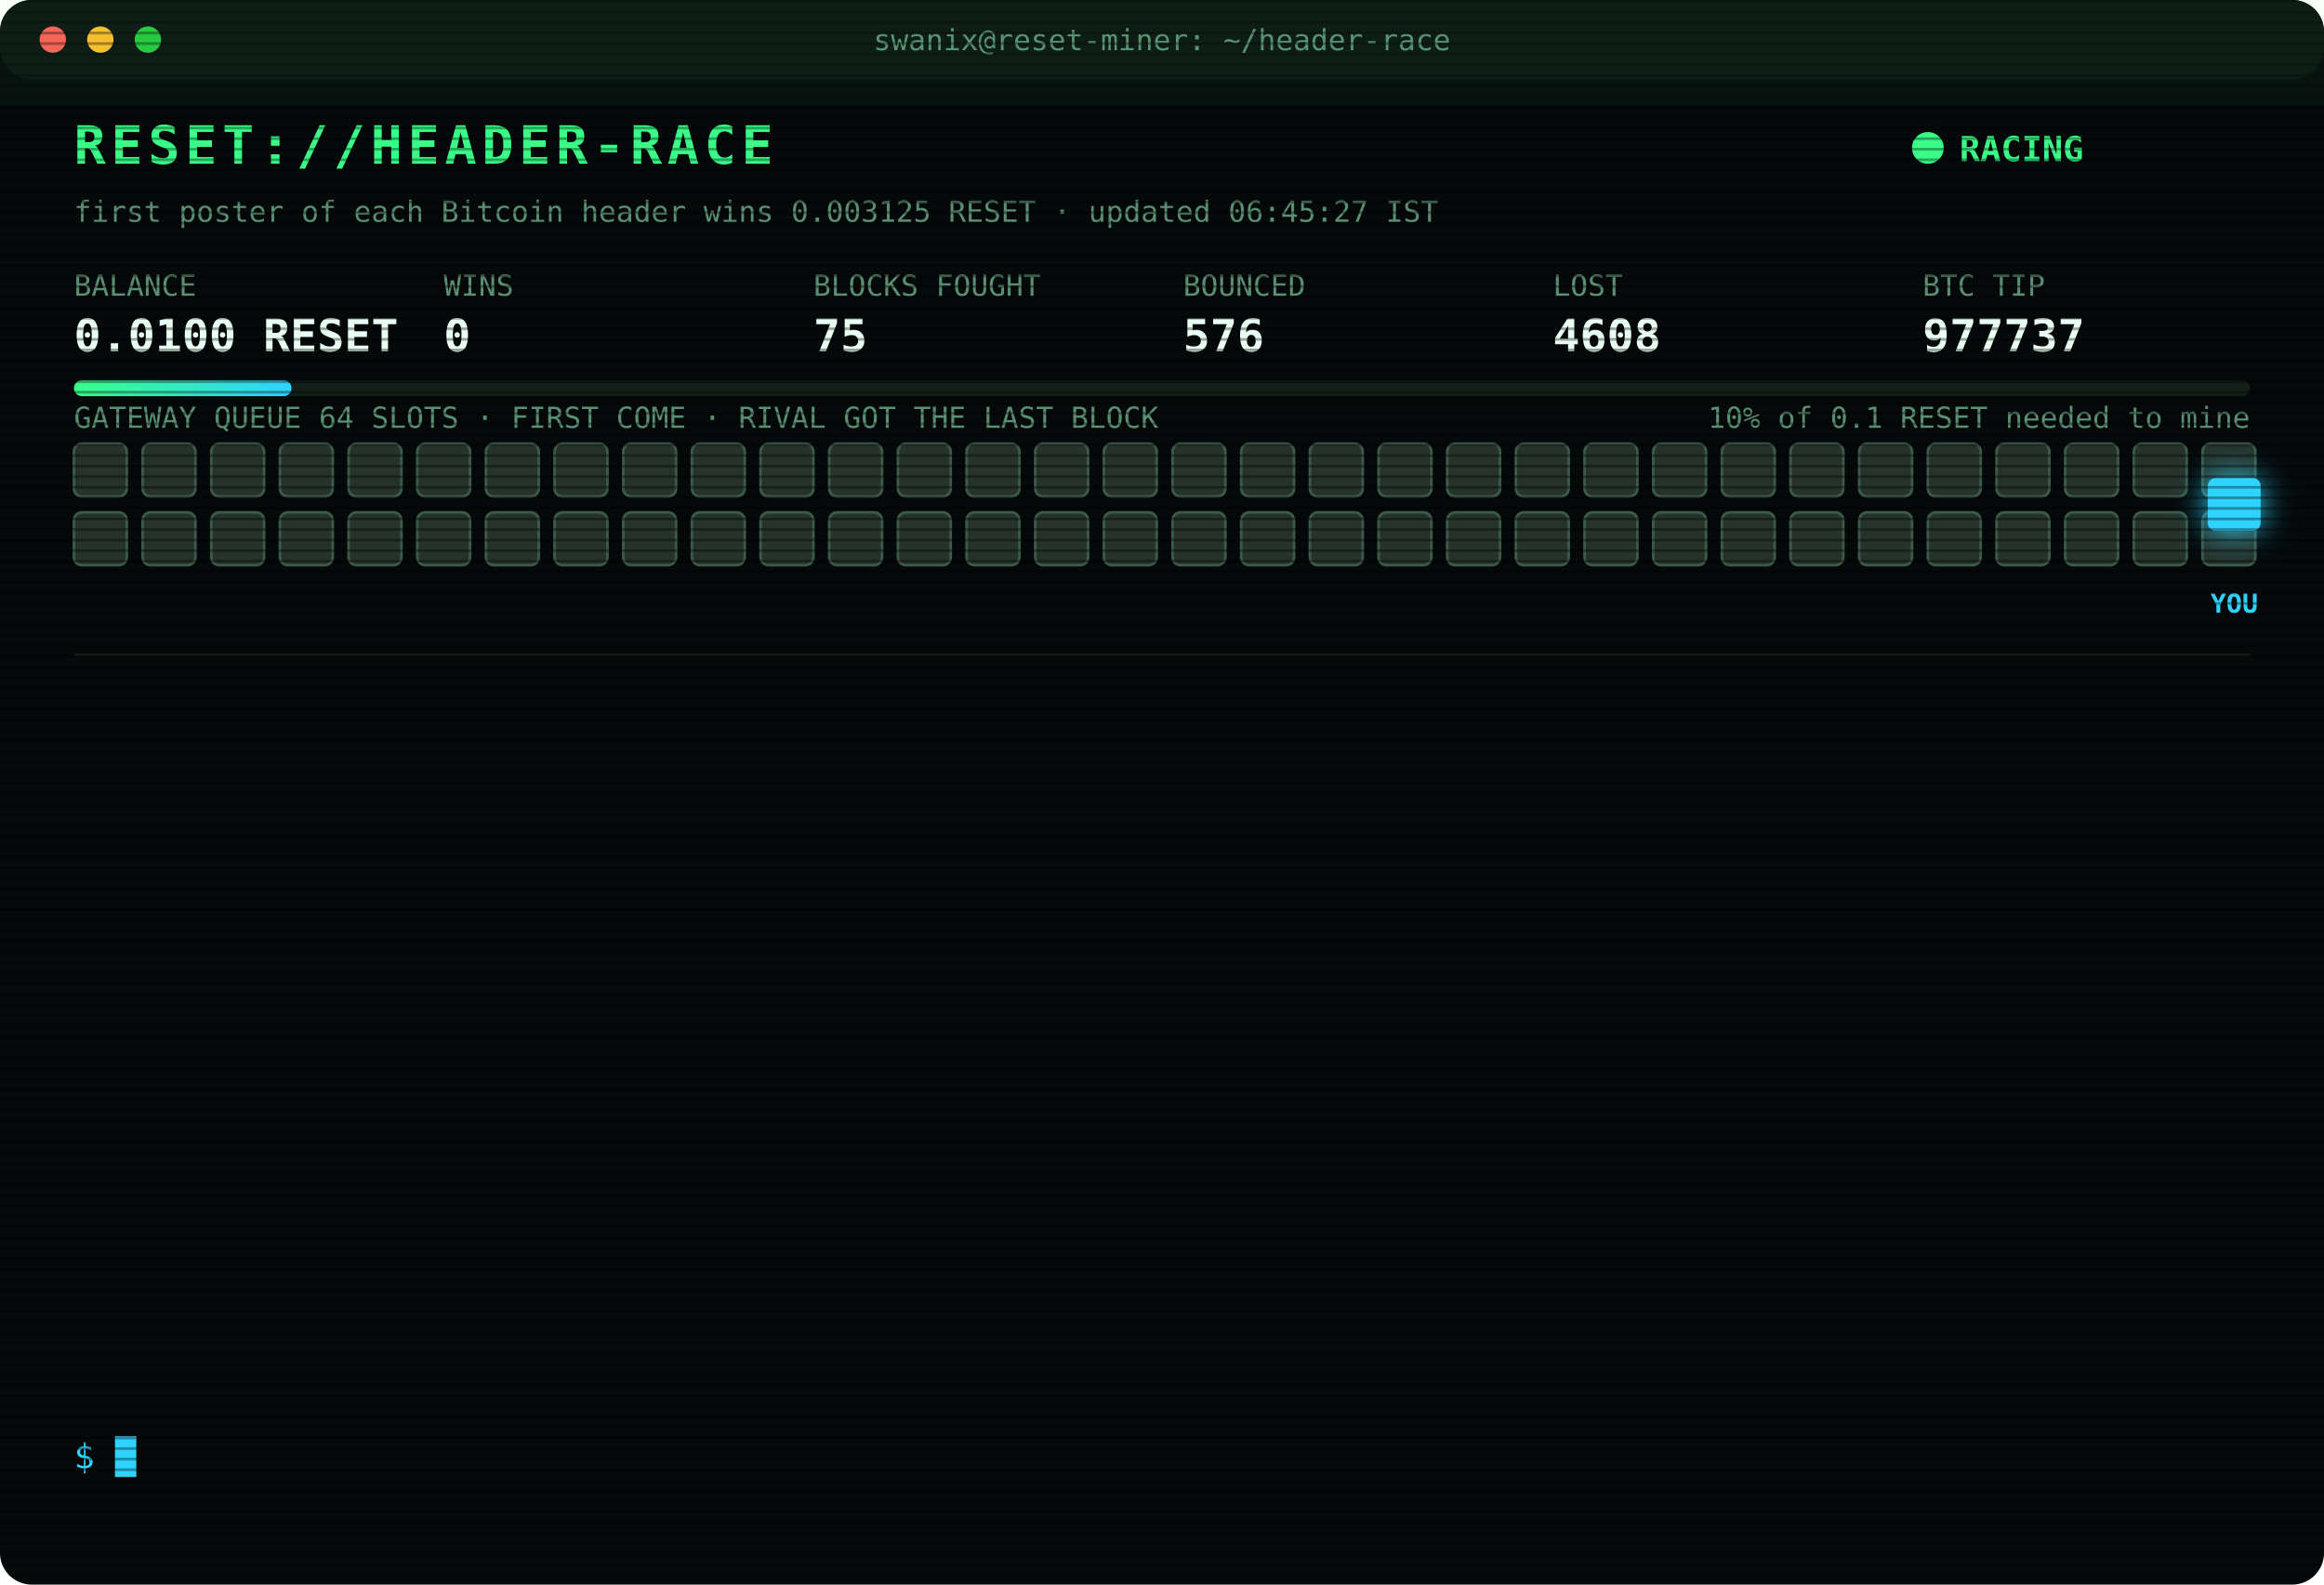
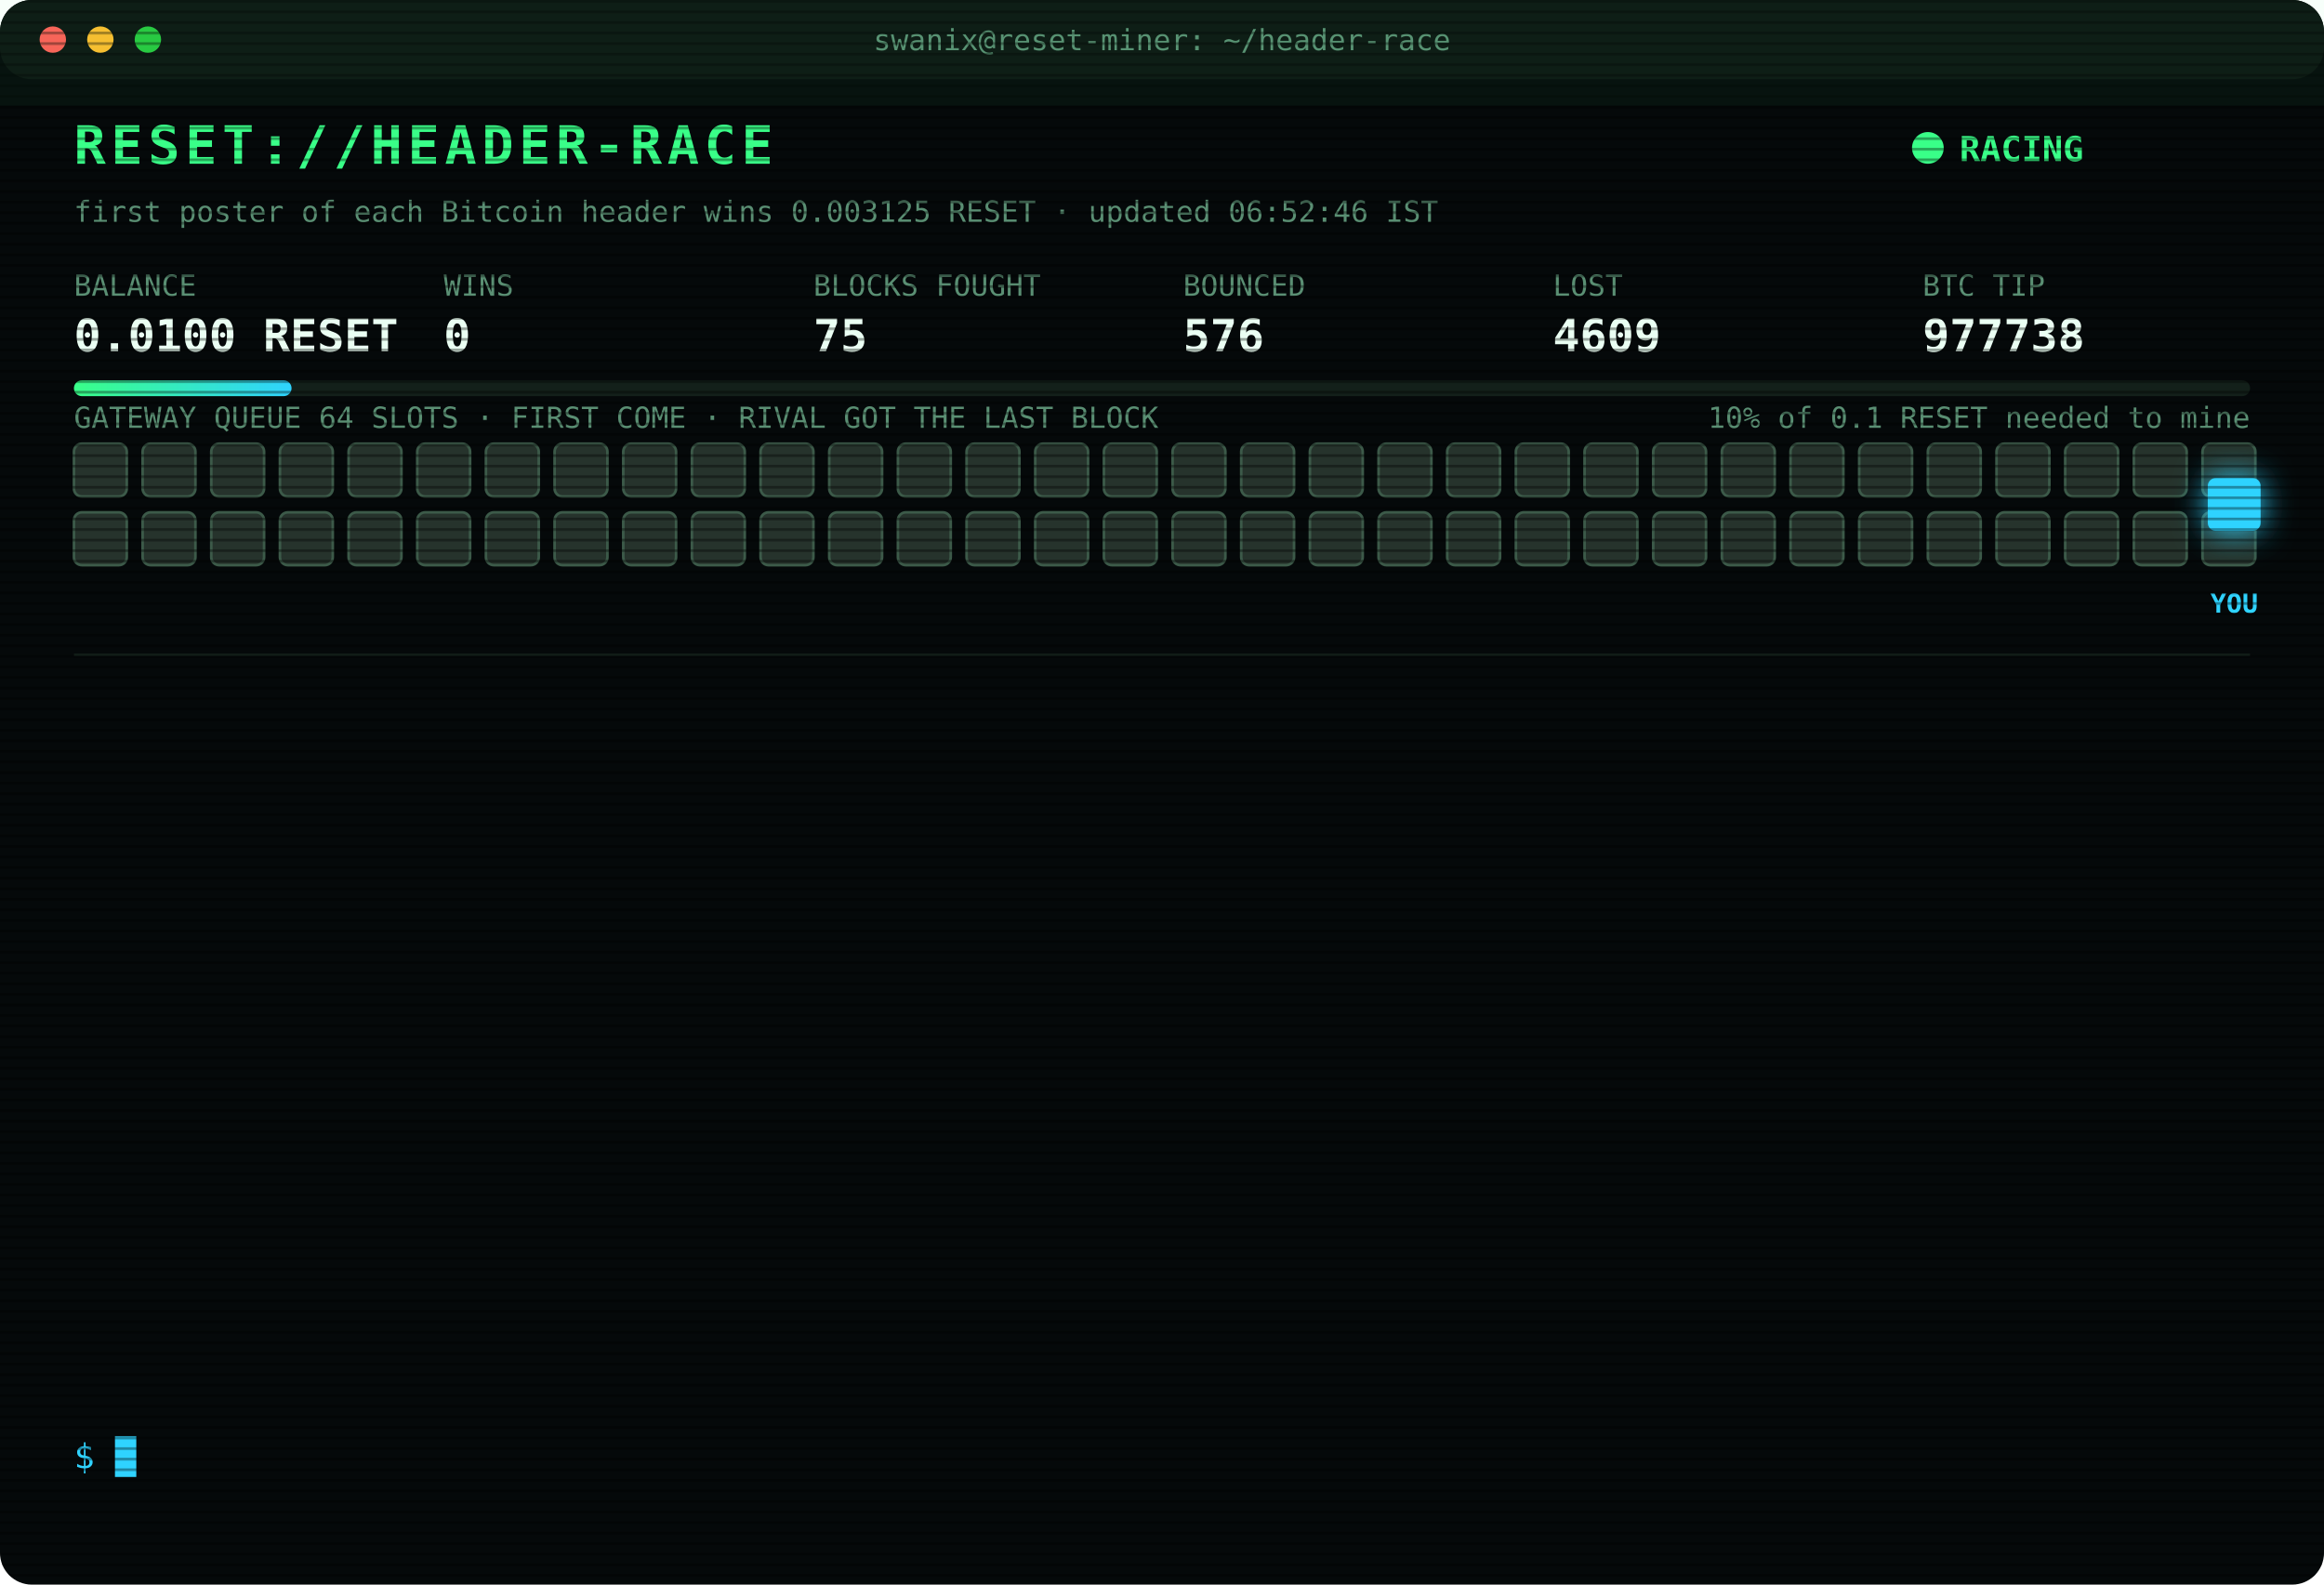
<svg xmlns="http://www.w3.org/2000/svg" width="880" height="600" viewBox="0 0 880 600" font-family="ui-monospace,SFMono-Regular,Menlo,Consolas,monospace">
  <style>
text{font-size:13px;fill:#7CFFB2}
.title{font-size:20px;font-weight:700;fill:#39FF88;letter-spacing:2px;animation:glitch 3s infinite steps(1)}
.sub{fill:#2fd3ff}.k{fill:#5a8f73;font-size:11px}.v{font-size:17px;font-weight:700;fill:#eafff3}
.ts{fill:#3f6b56}.boot{fill:#2fd3ff}.dim{fill:#5a8f73}.bad{fill:#ff4d6d}.warn{fill:#ffd23f}.mag{fill:#ff5cf0}.win{fill:#39FF88;font-weight:700}
.tag{font-size:10px;fill:#2fd3ff;font-weight:700}
.rival{fill:#26332c;stroke:#3c5a49;animation:jam 1.2s infinite alternate}
.idle{fill:#141c18;stroke:#22302a;animation:breathe 4s infinite}
.me{fill:#2fd3ff;filter:drop-shadow(0 0 6px #2fd3ff)}
.hover{animation:nudge 1.1s infinite ease-in-out}.bounce{animation:kick 1.4s infinite}
.ln{opacity:0;animation:in .4s forwards}
.cur{animation:blink 1s infinite steps(1)}
.scan{animation:scan 6s infinite linear}
.led{animation:blink 1.4s infinite}
@keyframes in{from{opacity:0;transform:translateX(-6px)}to{opacity:1;transform:none}}
@keyframes blink{50%{opacity:0}}
@keyframes jam{to{fill:#33463b}}
@keyframes breathe{50%{opacity:.4}}
@keyframes nudge{50%{transform:translateX(-10px)}}
@keyframes kick{0%,100%{transform:none}30%{transform:translateX(-14px)}55%{transform:translateX(10px) translateY(-6px)}}
@keyframes glitch{0%,92%{transform:none}93%{transform:translateX(2px);fill:#ff4d6d}95%{transform:translateX(-2px);fill:#2fd3ff}97%{transform:none}}
@keyframes scan{from{transform:translateY(-40px)}to{transform:translateY(600px)}}
</style>
  <defs>
    <pattern id="sl" width="4" height="4" patternUnits="userSpaceOnUse">
      <rect width="4" height="1" fill="#000" opacity=".35" />
    </pattern>
    <linearGradient id="bar">
      <stop offset="0" stop-color="#39FF88" />
      <stop offset="1" stop-color="#2fd3ff" />
    </linearGradient>
  </defs>
  <rect width="880" height="600" rx="12" fill="#05090a" />
  <rect width="880" height="30" rx="12" fill="#0d1512" />
  <circle cx="20" cy="15" r="5" fill="#ff5f57" />
  <circle cx="38" cy="15" r="5" fill="#febc2e" />
  <circle cx="56" cy="15" r="5" fill="#28c840" />
  <text x="440" y="19" text-anchor="middle" class="k">swanix@reset-miner: ~/header-race</text>
  <text x="28" y="62" class="title">RESET://HEADER-RACE</text>
  <circle class="led" cx="730" cy="56" r="6" fill="#39FF88" />
  <text x="742" y="61" class="win">RACING</text>
-   <text x="28" y="84" class="k">first poster of each Bitcoin header wins 0.003125 RESET · updated 06:45:27 IST</text>
+   <text x="28" y="84" class="k">first poster of each Bitcoin header wins 0.003125 RESET · updated 06:52:46 IST</text>
  <text x="28" y="112" class="k">BALANCE</text>
  <text x="28" y="133" class="v">0.0100 RESET</text>
  <text x="168" y="112" class="k">WINS</text>
  <text x="168" y="133" class="v">0</text>
  <text x="308" y="112" class="k">BLOCKS FOUGHT</text>
  <text x="308" y="133" class="v">75</text>
  <text x="448" y="112" class="k">BOUNCED</text>
  <text x="448" y="133" class="v">576</text>
  <text x="588" y="112" class="k">LOST</text>
-   <text x="588" y="133" class="v">4608</text>
+   <text x="588" y="133" class="v">4609</text>
  <text x="728" y="112" class="k">BTC TIP</text>
-   <text x="728" y="133" class="v">977737</text>
+   <text x="728" y="133" class="v">977738</text>
  <rect x="28" y="144" width="824" height="6" rx="3" fill="#13201a" />
  <rect x="28" y="144" width="82.4" height="6" rx="3" fill="url(#bar)" />
  <text x="852" y="162" text-anchor="end" class="k">10% of 0.1 RESET needed to mine</text>
  <text x="28" y="162" class="k">GATEWAY QUEUE 64 SLOTS · FIRST COME · RIVAL GOT THE LAST BLOCK</text>
  <rect class="rival" x="28" y="168" width="20" height="20" rx="3" style="animation-delay:0.00s" />
  <rect class="rival" x="54" y="168" width="20" height="20" rx="3" style="animation-delay:0.05s" />
  <rect class="rival" x="80" y="168" width="20" height="20" rx="3" style="animation-delay:0.10s" />
  <rect class="rival" x="106" y="168" width="20" height="20" rx="3" style="animation-delay:0.15s" />
  <rect class="rival" x="132" y="168" width="20" height="20" rx="3" style="animation-delay:0.20s" />
  <rect class="rival" x="158" y="168" width="20" height="20" rx="3" style="animation-delay:0.25s" />
  <rect class="rival" x="184" y="168" width="20" height="20" rx="3" style="animation-delay:0.30s" />
  <rect class="rival" x="210" y="168" width="20" height="20" rx="3" style="animation-delay:0.35s" />
  <rect class="rival" x="236" y="168" width="20" height="20" rx="3" style="animation-delay:0.40s" />
  <rect class="rival" x="262" y="168" width="20" height="20" rx="3" style="animation-delay:0.45s" />
  <rect class="rival" x="288" y="168" width="20" height="20" rx="3" style="animation-delay:0.50s" />
  <rect class="rival" x="314" y="168" width="20" height="20" rx="3" style="animation-delay:0.55s" />
  <rect class="rival" x="340" y="168" width="20" height="20" rx="3" style="animation-delay:0.60s" />
  <rect class="rival" x="366" y="168" width="20" height="20" rx="3" style="animation-delay:0.65s" />
  <rect class="rival" x="392" y="168" width="20" height="20" rx="3" style="animation-delay:0.70s" />
  <rect class="rival" x="418" y="168" width="20" height="20" rx="3" style="animation-delay:0.75s" />
  <rect class="rival" x="444" y="168" width="20" height="20" rx="3" style="animation-delay:0.80s" />
  <rect class="rival" x="470" y="168" width="20" height="20" rx="3" style="animation-delay:0.85s" />
  <rect class="rival" x="496" y="168" width="20" height="20" rx="3" style="animation-delay:0.90s" />
  <rect class="rival" x="522" y="168" width="20" height="20" rx="3" style="animation-delay:0.95s" />
  <rect class="rival" x="548" y="168" width="20" height="20" rx="3" style="animation-delay:1.00s" />
  <rect class="rival" x="574" y="168" width="20" height="20" rx="3" style="animation-delay:1.05s" />
  <rect class="rival" x="600" y="168" width="20" height="20" rx="3" style="animation-delay:1.10s" />
  <rect class="rival" x="626" y="168" width="20" height="20" rx="3" style="animation-delay:1.15s" />
  <rect class="rival" x="652" y="168" width="20" height="20" rx="3" style="animation-delay:1.20s" />
  <rect class="rival" x="678" y="168" width="20" height="20" rx="3" style="animation-delay:1.25s" />
  <rect class="rival" x="704" y="168" width="20" height="20" rx="3" style="animation-delay:1.30s" />
  <rect class="rival" x="730" y="168" width="20" height="20" rx="3" style="animation-delay:1.35s" />
  <rect class="rival" x="756" y="168" width="20" height="20" rx="3" style="animation-delay:1.40s" />
  <rect class="rival" x="782" y="168" width="20" height="20" rx="3" style="animation-delay:1.45s" />
  <rect class="rival" x="808" y="168" width="20" height="20" rx="3" style="animation-delay:1.50s" />
  <rect class="rival" x="834" y="168" width="20" height="20" rx="3" style="animation-delay:1.55s" />
  <rect class="rival" x="28" y="194" width="20" height="20" rx="3" style="animation-delay:1.60s" />
  <rect class="rival" x="54" y="194" width="20" height="20" rx="3" style="animation-delay:1.65s" />
  <rect class="rival" x="80" y="194" width="20" height="20" rx="3" style="animation-delay:1.70s" />
  <rect class="rival" x="106" y="194" width="20" height="20" rx="3" style="animation-delay:1.75s" />
  <rect class="rival" x="132" y="194" width="20" height="20" rx="3" style="animation-delay:1.80s" />
  <rect class="rival" x="158" y="194" width="20" height="20" rx="3" style="animation-delay:1.85s" />
  <rect class="rival" x="184" y="194" width="20" height="20" rx="3" style="animation-delay:1.90s" />
  <rect class="rival" x="210" y="194" width="20" height="20" rx="3" style="animation-delay:1.95s" />
  <rect class="rival" x="236" y="194" width="20" height="20" rx="3" style="animation-delay:2.00s" />
  <rect class="rival" x="262" y="194" width="20" height="20" rx="3" style="animation-delay:2.05s" />
  <rect class="rival" x="288" y="194" width="20" height="20" rx="3" style="animation-delay:2.10s" />
  <rect class="rival" x="314" y="194" width="20" height="20" rx="3" style="animation-delay:2.15s" />
  <rect class="rival" x="340" y="194" width="20" height="20" rx="3" style="animation-delay:2.20s" />
  <rect class="rival" x="366" y="194" width="20" height="20" rx="3" style="animation-delay:2.25s" />
  <rect class="rival" x="392" y="194" width="20" height="20" rx="3" style="animation-delay:2.30s" />
  <rect class="rival" x="418" y="194" width="20" height="20" rx="3" style="animation-delay:2.35s" />
  <rect class="rival" x="444" y="194" width="20" height="20" rx="3" style="animation-delay:2.40s" />
  <rect class="rival" x="470" y="194" width="20" height="20" rx="3" style="animation-delay:2.45s" />
  <rect class="rival" x="496" y="194" width="20" height="20" rx="3" style="animation-delay:2.50s" />
  <rect class="rival" x="522" y="194" width="20" height="20" rx="3" style="animation-delay:2.55s" />
  <rect class="rival" x="548" y="194" width="20" height="20" rx="3" style="animation-delay:2.60s" />
  <rect class="rival" x="574" y="194" width="20" height="20" rx="3" style="animation-delay:2.65s" />
  <rect class="rival" x="600" y="194" width="20" height="20" rx="3" style="animation-delay:2.70s" />
  <rect class="rival" x="626" y="194" width="20" height="20" rx="3" style="animation-delay:2.75s" />
  <rect class="rival" x="652" y="194" width="20" height="20" rx="3" style="animation-delay:2.80s" />
  <rect class="rival" x="678" y="194" width="20" height="20" rx="3" style="animation-delay:2.85s" />
  <rect class="rival" x="704" y="194" width="20" height="20" rx="3" style="animation-delay:2.90s" />
  <rect class="rival" x="730" y="194" width="20" height="20" rx="3" style="animation-delay:2.95s" />
  <rect class="rival" x="756" y="194" width="20" height="20" rx="3" style="animation-delay:3.00s" />
  <rect class="rival" x="782" y="194" width="20" height="20" rx="3" style="animation-delay:3.05s" />
  <rect class="rival" x="808" y="194" width="20" height="20" rx="3" style="animation-delay:3.10s" />
  <rect class="rival" x="834" y="194" width="20" height="20" rx="3" style="animation-delay:3.15s" />
  <g class="hover">
    <rect class="me" x="836" y="181" width="20" height="20" rx="3" />
    <text class="tag" x="846" y="232" text-anchor="middle">YOU</text>
  </g>
  <line x1="28" x2="852" y1="248" y2="248" stroke="#13201a" />
  <g class="ln" style="animation-delay:0.40s">
-     <text x="28" y="270" class="ts">04:10:21</text>
-     <text x="104" y="270" class="bad">[LOST] #977724 taken by a rival miner</text>
+     <text x="28" y="270" class="ts">04:21:23</text>
+     <text x="104" y="270" class="bad">[LOST] #977727 taken by a rival miner</text>
  </g>
  <g class="ln" style="animation-delay:0.65s">
-     <text x="28" y="292" class="ts">04:21:23</text>
-     <text x="104" y="292" class="bad">[LOST] #977727 taken by a rival miner</text>
+     <text x="28" y="292" class="ts">05:07:17</text>
+     <text x="104" y="292" class="bad">[LOST] #977728 taken by a rival miner</text>
  </g>
  <g class="ln" style="animation-delay:0.90s">
-     <text x="28" y="314" class="ts">05:07:17</text>
-     <text x="104" y="314" class="bad">[LOST] #977728 taken by a rival miner</text>
+     <text x="28" y="314" class="ts">05:20:23</text>
+     <text x="104" y="314" class="bad">[LOST] #977729 taken by a rival miner</text>
  </g>
  <g class="ln" style="animation-delay:1.15s">
-     <text x="28" y="336" class="ts">05:20:23</text>
-     <text x="104" y="336" class="bad">[LOST] #977729 taken by a rival miner</text>
+     <text x="28" y="336" class="ts">05:23:10</text>
+     <text x="104" y="336" class="bad">[LOST] #977730 taken by a rival miner</text>
  </g>
  <g class="ln" style="animation-delay:1.40s">
-     <text x="28" y="358" class="ts">05:23:10</text>
-     <text x="104" y="358" class="bad">[LOST] #977730 taken by a rival miner</text>
+     <text x="28" y="358" class="ts">05:40:25</text>
+     <text x="104" y="358" class="dim">[STINT END] calls 756 · wins 0</text>
  </g>
  <g class="ln" style="animation-delay:1.65s">
-     <text x="28" y="380" class="ts">05:40:25</text>
-     <text x="104" y="380" class="dim">[STINT END] calls 756 · wins 0</text>
+     <text x="28" y="380" class="ts">05:45:23</text>
+     <text x="104" y="380" class="boot">[BOOT] racer v3 online · 3 feeds · stint 340m</text>
  </g>
  <g class="ln" style="animation-delay:1.90s">
-     <text x="28" y="402" class="ts">05:45:23</text>
-     <text x="104" y="402" class="boot">[BOOT] racer v3 online · 3 feeds · stint 340m</text>
+     <text x="28" y="402" class="ts">05:49:45</text>
+     <text x="104" y="402" class="bad">[LOST] #977732 taken by a rival miner</text>
  </g>
  <g class="ln" style="animation-delay:2.15s">
-     <text x="28" y="424" class="ts">05:49:45</text>
-     <text x="104" y="424" class="bad">[LOST] #977732 taken by a rival miner</text>
+     <text x="28" y="424" class="ts">06:04:02</text>
+     <text x="104" y="424" class="bad">[LOST] #977733 taken by a rival miner</text>
  </g>
  <g class="ln" style="animation-delay:2.40s">
-     <text x="28" y="446" class="ts">06:04:02</text>
-     <text x="104" y="446" class="bad">[LOST] #977733 taken by a rival miner</text>
+     <text x="28" y="446" class="ts">06:23:03</text>
+     <text x="104" y="446" class="bad">[LOST] #977734 taken by a rival miner</text>
  </g>
  <g class="ln" style="animation-delay:2.65s">
-     <text x="28" y="468" class="ts">06:23:03</text>
-     <text x="104" y="468" class="bad">[LOST] #977734 taken by a rival miner</text>
+     <text x="28" y="468" class="ts">06:29:56</text>
+     <text x="104" y="468" class="bad">[LOST] #977735 taken by a rival miner</text>
  </g>
  <g class="ln" style="animation-delay:2.90s">
-     <text x="28" y="490" class="ts">06:29:56</text>
-     <text x="104" y="490" class="bad">[LOST] #977735 taken by a rival miner</text>
+     <text x="28" y="490" class="ts">06:33:46</text>
+     <text x="104" y="490" class="bad">[LOST] #977736 taken by a rival miner</text>
  </g>
  <g class="ln" style="animation-delay:3.15s">
-     <text x="28" y="512" class="ts">06:33:46</text>
-     <text x="104" y="512" class="bad">[LOST] #977736 taken by a rival miner</text>
+     <text x="28" y="512" class="ts">06:37:59</text>
+     <text x="104" y="512" class="bad">[LOST] #977737 taken by a rival miner</text>
  </g>
  <g class="ln" style="animation-delay:3.40s">
-     <text x="28" y="534" class="ts">06:37:59</text>
-     <text x="104" y="534" class="bad">[LOST] #977737 taken by a rival miner</text>
+     <text x="28" y="534" class="ts">06:52:46</text>
+     <text x="104" y="534" class="bad">[LOST] #977738 taken by a rival miner</text>
  </g>
  <text x="28" y="556" class="sub">$ <tspan class="cur">█</tspan>
  </text>
  <rect width="880" height="600" rx="12" fill="url(#sl)" pointer-events="none" />
  <rect class="scan" width="880" height="40" fill="#39FF88" opacity=".04" />
</svg>
